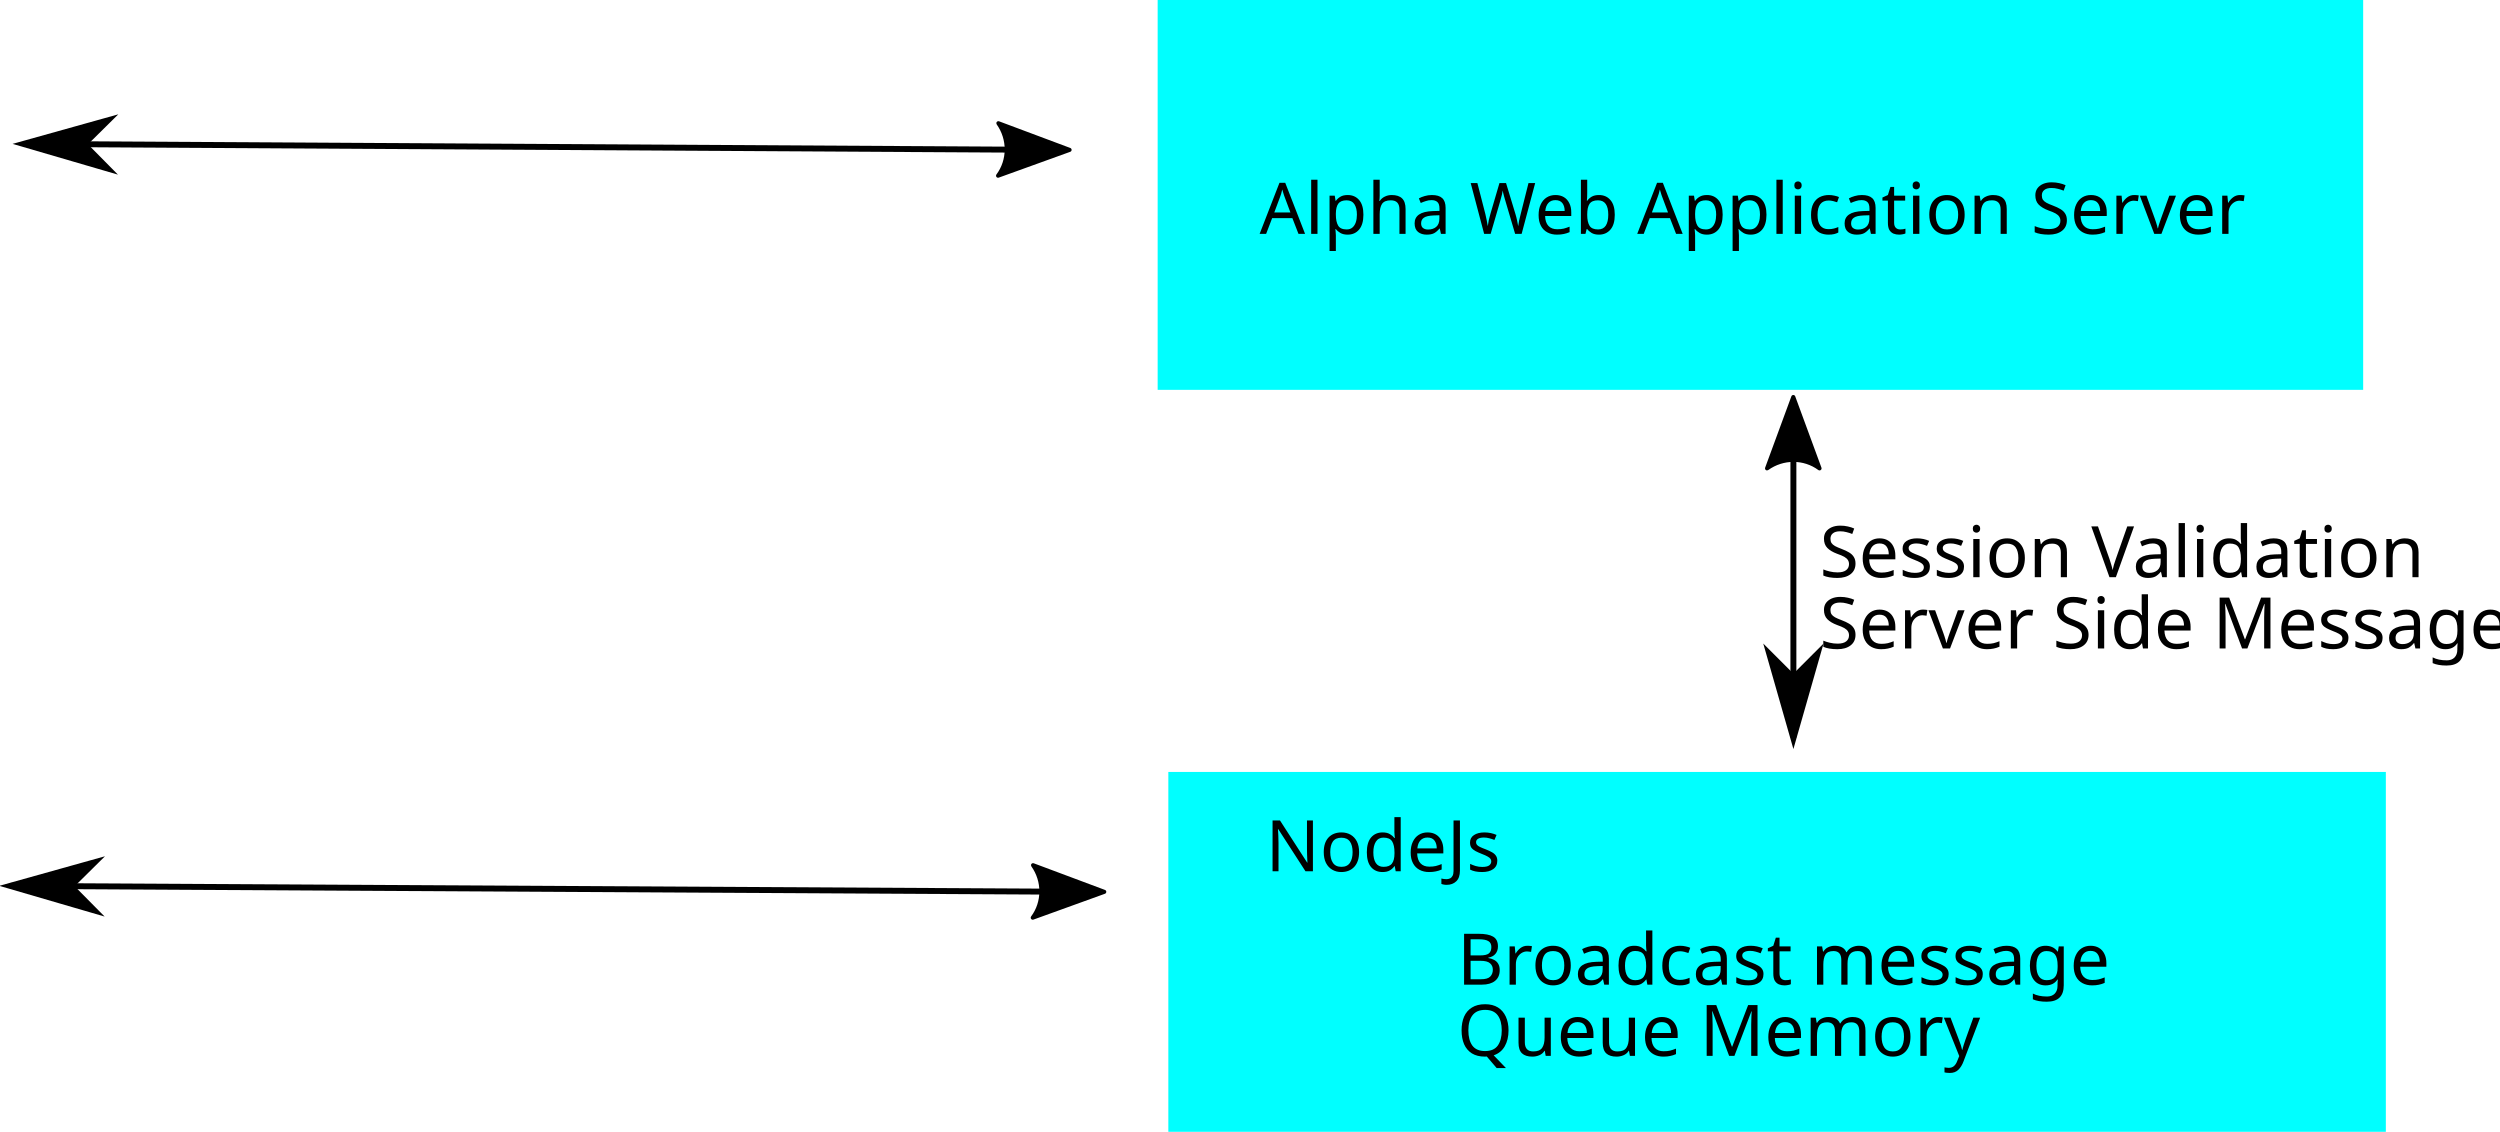
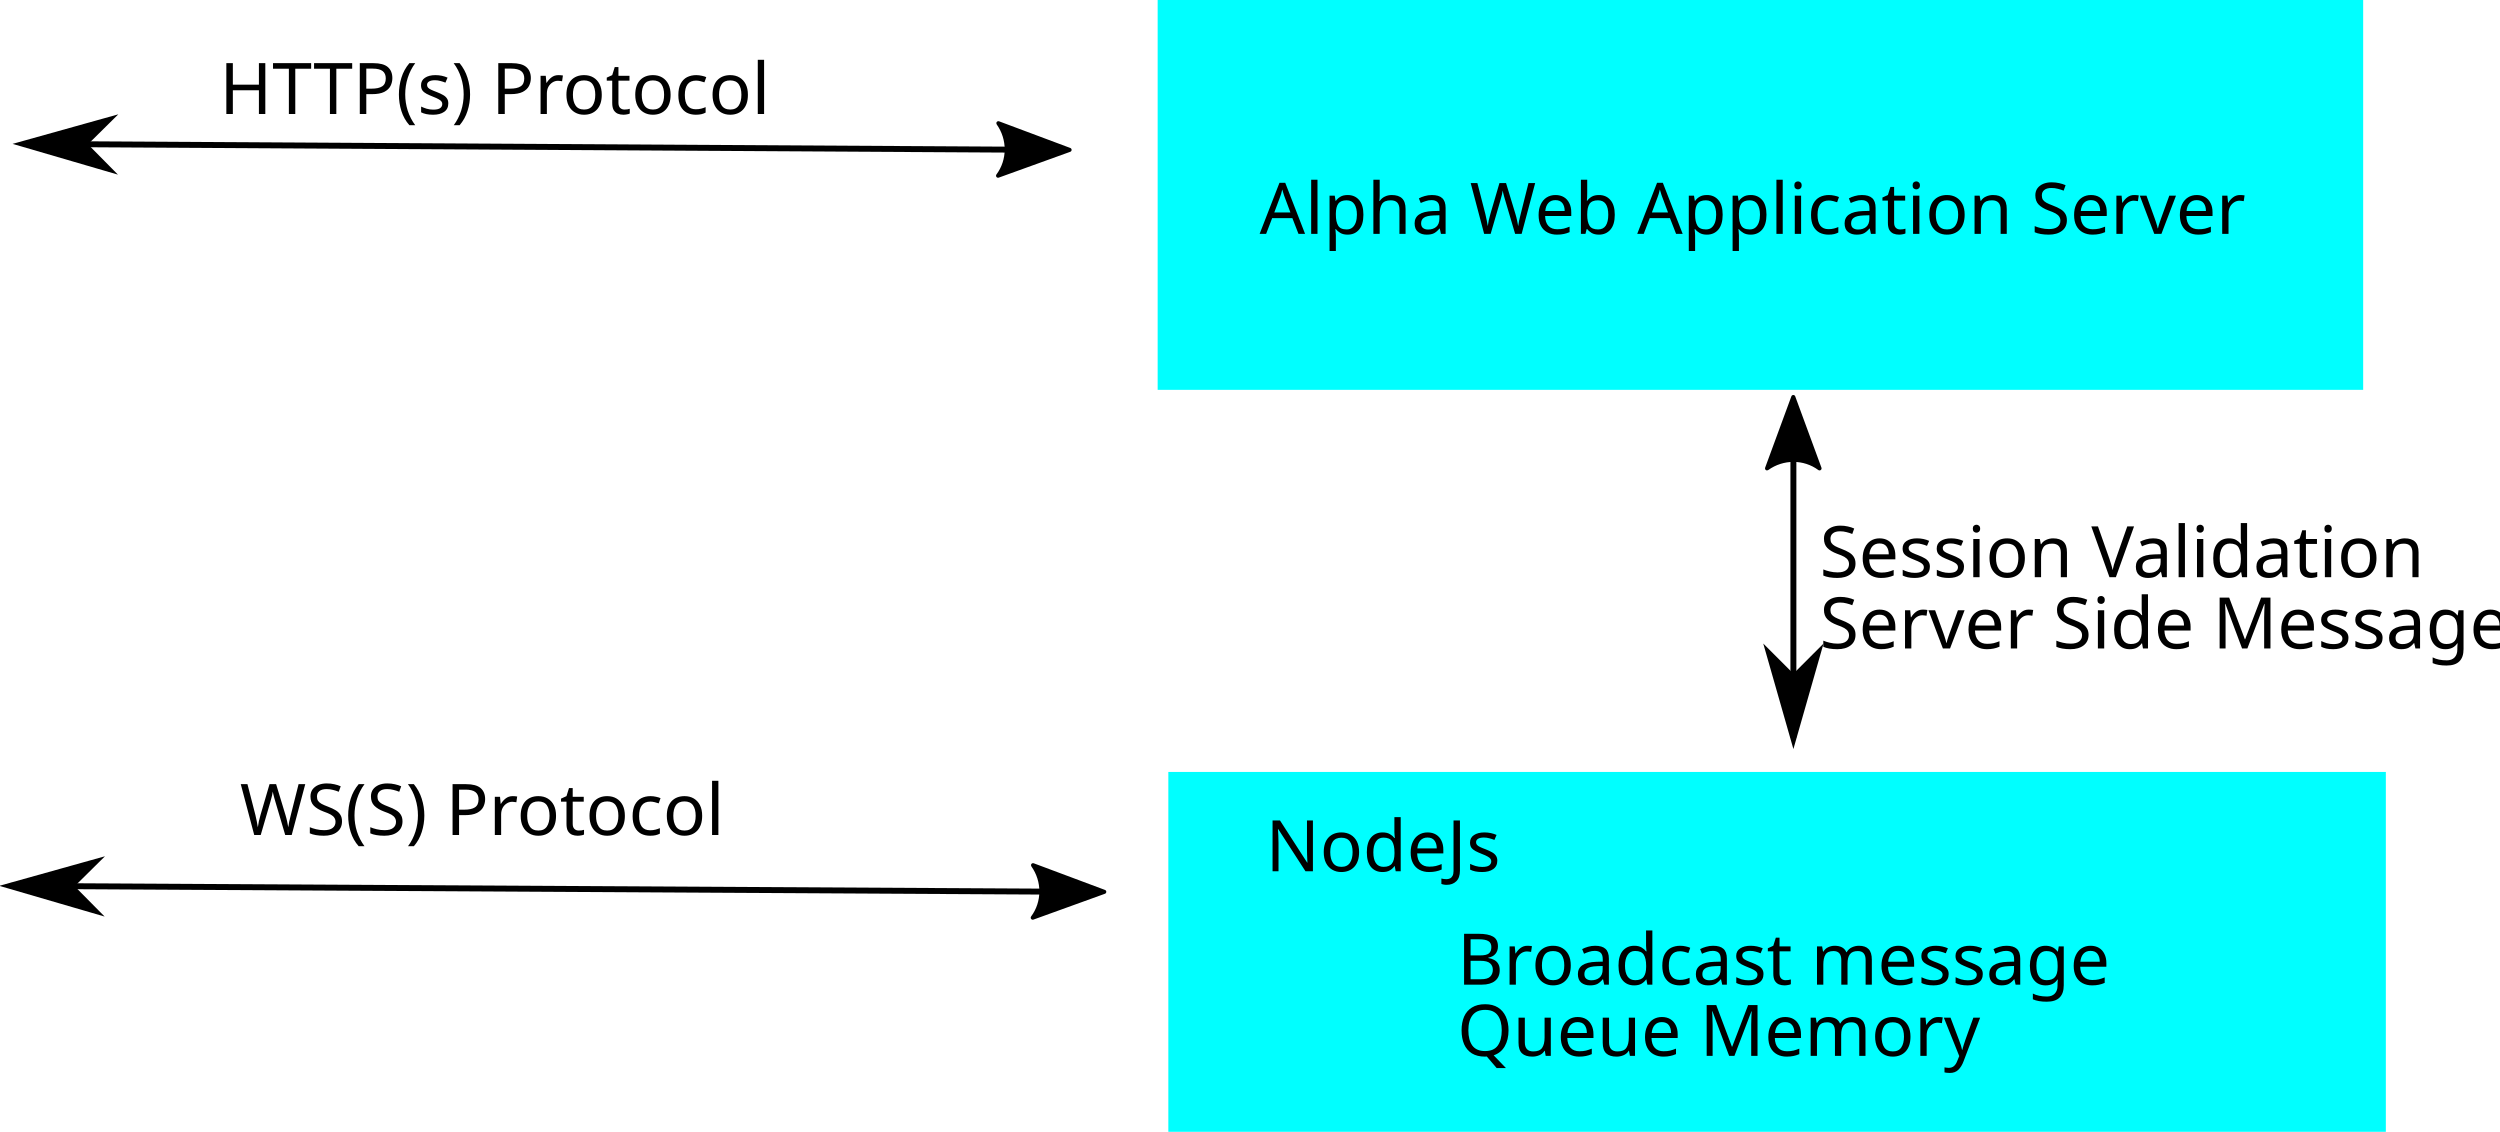
<svg xmlns="http://www.w3.org/2000/svg" width="118.835mm" height="53.799mm" viewBox="0 0 421.068 190.626" id="svg2" version="1.1">
  <defs id="defs4">
    <marker style="overflow:visible" id="marker4801" refX="0" refY="0" orient="auto">
      <path transform="matrix(0.8,0,0,0.8,10,0)" style="fill:#000000;fill-opacity:1;fill-rule:evenodd;stroke:#000000;stroke-width:1pt;stroke-opacity:1" d="M 0,0 5,-5 -12.5,0 5,5 0,0 Z" id="path4803" />
    </marker>
    <marker style="overflow:visible" id="marker4731" refX="0" refY="0" orient="auto">
      <path transform="matrix(0.8,0,0,0.8,10,0)" style="fill:#000000;fill-opacity:1;fill-rule:evenodd;stroke:#000000;stroke-width:1pt;stroke-opacity:1" d="M 0,0 5,-5 -12.5,0 5,5 0,0 Z" id="path4733" />
    </marker>
    <marker style="overflow:visible" id="marker4669" refX="0" refY="0" orient="auto">
      <path transform="matrix(-1.1,0,0,-1.1,-1.1,0)" d="M 8.719,4.034 -2.207,0.016 8.719,-4.002 c -1.745,2.372 -1.735,5.617 -6e-7,8.035 z" style="fill:#000000;fill-opacity:1;fill-rule:evenodd;stroke:#000000;stroke-width:0.625;stroke-linejoin:round;stroke-opacity:1" id="path4671" />
    </marker>
    <marker orient="auto" refY="0" refX="0" id="Arrow1Lstart" style="overflow:visible">
      <path id="path4156" d="M 0,0 5,-5 -12.5,0 5,5 0,0 Z" style="fill:#000000;fill-opacity:1;fill-rule:evenodd;stroke:#000000;stroke-width:1pt;stroke-opacity:1" transform="matrix(0.8,0,0,0.8,10,0)" />
    </marker>
    <marker style="overflow:visible" id="marker4450" refX="0" refY="0" orient="auto">
      <path transform="matrix(-1.1,0,0,-1.1,-1.1,0)" d="M 8.719,4.034 -2.207,0.016 8.719,-4.002 c -1.745,2.372 -1.735,5.617 -6e-7,8.035 z" style="fill:#000000;fill-opacity:1;fill-rule:evenodd;stroke:#000000;stroke-width:0.625;stroke-linejoin:round;stroke-opacity:1" id="path4452" />
    </marker>
    <marker orient="auto" refY="0" refX="0" id="Arrow2Lend" style="overflow:visible">
      <path id="path4177" style="fill:#000000;fill-opacity:1;fill-rule:evenodd;stroke:#000000;stroke-width:0.625;stroke-linejoin:round;stroke-opacity:1" d="M 8.719,4.034 -2.207,0.016 8.719,-4.002 c -1.745,2.372 -1.735,5.617 -6e-7,8.035 z" transform="matrix(-1.1,0,0,-1.1,-1.1,0)" />
    </marker>
  </defs>
  <g id="layer1" transform="translate(-37.27911,-45.26142)">
    <rect style="color:#000000;display:inline;overflow:visible;visibility:visible;opacity:1;fill:#00ffff;fill-opacity:1;fill-rule:nonzero;stroke:none;stroke-width:1;stroke-linecap:round;stroke-linejoin:round;stroke-miterlimit:4;stroke-dasharray:none;stroke-dashoffset:0;stroke-opacity:1;marker:none;enable-background:accumulate" id="rect3336" width="203.041" height="65.66" x="232.26" y="45.261" />
    <text xml:space="preserve" style="font-style:normal;font-variant:normal;font-weight:normal;font-stretch:normal;font-size:12px;line-height:100%;font-family:Tahoma;-inkscape-font-specification:Tahoma;text-align:start;letter-spacing:0px;word-spacing:0px;writing-mode:lr-tb;text-anchor:start;fill:#000000;fill-opacity:1;stroke:none;stroke-width:1px;stroke-linecap:butt;stroke-linejoin:miter;stroke-opacity:1" x="249.433" y="84.657" id="text3338">
      <tspan id="tspan3340" x="249.433" y="84.657">Alpha Web Application Server</tspan>
    </text>
    <rect style="color:#000000;display:inline;overflow:visible;visibility:visible;opacity:1;fill:#00ffff;fill-opacity:1;fill-rule:nonzero;stroke:none;stroke-width:1;stroke-linecap:round;stroke-linejoin:round;stroke-miterlimit:4;stroke-dasharray:none;stroke-dashoffset:0;stroke-opacity:1;marker:none;enable-background:accumulate" id="rect3342" width="205.061" height="60.609" x="234.059" y="175.278" />
    <text xml:space="preserve" style="font-style:normal;font-variant:normal;font-weight:normal;font-stretch:normal;font-size:12px;line-height:100%;font-family:Tahoma;-inkscape-font-specification:Tahoma;text-align:start;letter-spacing:0px;word-spacing:0px;writing-mode:lr-tb;text-anchor:start;fill:#000000;fill-opacity:1;stroke:none;stroke-width:1px;stroke-linecap:butt;stroke-linejoin:miter;stroke-opacity:1" x="250.456" y="192.011" id="text3344">
      <tspan id="tspan3346" x="250.456" y="192.011">NodeJs</tspan>
    </text>
    <path style="fill:none;fill-rule:evenodd;stroke:#000000;stroke-width:1px;stroke-linecap:butt;stroke-linejoin:miter;stroke-opacity:1;marker-start:url(#marker4731);marker-end:url(#Arrow2Lend)" d="M 41.341,69.505 C 216.097,70.515 216.097,70.515 216.097,70.515" id="path3348" />
    <path style="fill:none;fill-rule:evenodd;stroke:#000000;stroke-width:1px;stroke-linecap:butt;stroke-linejoin:miter;stroke-opacity:1;marker-start:url(#marker4801);marker-end:url(#marker4450)" d="m 39.099,194.471 c 182.838,1.01 182.838,1.01 182.838,1.01" id="path3350" />
-     <flowRoot xml:space="preserve" id="flowRoot4484" style="font-style:normal;font-variant:normal;font-weight:normal;font-stretch:normal;font-size:12px;line-height:100%;font-family:Tahoma;-inkscape-font-specification:Tahoma;text-align:start;letter-spacing:0px;word-spacing:0px;writing-mode:lr-tb;text-anchor:start;fill:#000000;fill-opacity:1;stroke:none;stroke-width:1px;stroke-linecap:butt;stroke-linejoin:miter;stroke-opacity:1" transform="translate(-21.28835,-57.55739)">
-       <flowRegion id="flowRegion4486">
-         <rect id="rect4488" width="95.964" height="21.213" x="95.964" y="102.819" />
-       </flowRegion>
-       <flowPara id="flowPara4490">HTTP(s) Protocol</flowPara>
-     </flowRoot>
-     <flowRoot xml:space="preserve" id="flowRoot4492" style="font-style:normal;font-variant:normal;font-weight:normal;font-stretch:normal;font-size:12px;line-height:100%;font-family:Tahoma;-inkscape-font-specification:Tahoma;text-align:start;letter-spacing:0px;word-spacing:0px;writing-mode:lr-tb;text-anchor:start;fill:#000000;fill-opacity:1;stroke:none;stroke-width:1px;stroke-linecap:butt;stroke-linejoin:miter;stroke-opacity:1" transform="translate(-23.65372,-22.07681)">
-       <flowRegion id="flowRegion4494">
-         <rect id="rect4496" width="134.724" height="19.76" x="96.975" y="187.672" />
-       </flowRegion>
-       <flowPara id="flowPara4873">WS(S) Protocol</flowPara>
-     </flowRoot>
    <path style="fill:none;fill-rule:evenodd;stroke:#000000;stroke-width:1px;stroke-linecap:butt;stroke-linejoin:miter;stroke-opacity:1;marker-start:url(#Arrow1Lstart);marker-end:url(#marker4669)" d="m 339.336,169.482 0,-56.024" id="path4502" />
    <text xml:space="preserve" style="font-style:normal;font-variant:normal;font-weight:normal;font-stretch:normal;font-size:12px;line-height:100%;font-family:Tahoma;-inkscape-font-specification:Tahoma;text-align:start;letter-spacing:0px;word-spacing:0px;writing-mode:lr-tb;text-anchor:start;fill:#000000;fill-opacity:1;stroke:none;stroke-width:1px;stroke-linecap:butt;stroke-linejoin:miter;stroke-opacity:1" x="282.714" y="211.101" id="text4529">
      <tspan id="tspan4531" x="282.714" y="211.101">Broadcast message </tspan>
      <tspan x="282.714" y="223.101" id="tspan4533">Queue Memory</tspan>
    </text>
    <text xml:space="preserve" style="font-style:normal;font-variant:normal;font-weight:normal;font-stretch:normal;font-size:12px;line-height:100%;font-family:Tahoma;-inkscape-font-specification:Tahoma;text-align:start;letter-spacing:0px;word-spacing:0px;writing-mode:lr-tb;text-anchor:start;fill:#000000;fill-opacity:1;stroke:none;stroke-width:1px;stroke-linecap:butt;stroke-linejoin:miter;stroke-opacity:1" x="343.767" y="142.482" id="text4715">
      <tspan id="tspan4717" x="343.767" y="142.482">Session Validation</tspan>
      <tspan x="343.767" y="154.482" id="tspan4881">Server Side Messages</tspan>
    </text>
    <text xml:space="preserve" style="font-style:normal;font-variant:normal;font-weight:normal;font-stretch:normal;font-size:12px;line-height:100%;font-family:Tahoma;-inkscape-font-specification:Tahoma;text-align:start;letter-spacing:0px;word-spacing:0px;writing-mode:lr-tb;text-anchor:start;fill:#000000;fill-opacity:1;stroke:none;stroke-width:1px;stroke-linecap:butt;stroke-linejoin:miter;stroke-opacity:1" x="129.307" y="55.752" id="text4865">
      <tspan id="tspan4867" x="129.307" y="55.752" />
    </text>
    <text xml:space="preserve" style="font-style:normal;font-variant:normal;font-weight:normal;font-stretch:normal;font-size:12px;line-height:100%;font-family:Tahoma;-inkscape-font-specification:Tahoma;text-align:start;letter-spacing:0px;word-spacing:0px;writing-mode:lr-tb;text-anchor:start;fill:#000000;fill-opacity:1;stroke:none;stroke-width:1px;stroke-linecap:butt;stroke-linejoin:miter;stroke-opacity:1" x="116.692" y="171.655" id="text4869">
      <tspan id="tspan4871" x="116.692" y="171.655" />
    </text>
    <text xml:space="preserve" style="font-style:normal;font-variant:normal;font-weight:normal;font-stretch:normal;font-size:12px;line-height:100%;font-family:Tahoma;-inkscape-font-specification:Tahoma;text-align:start;letter-spacing:0px;word-spacing:0px;writing-mode:lr-tb;text-anchor:start;fill:#000000;fill-opacity:1;stroke:none;stroke-width:1px;stroke-linecap:butt;stroke-linejoin:miter;stroke-opacity:1" x="118.269" y="54.175" id="text4877">
      <tspan id="tspan4879" x="118.269" y="54.175"> </tspan>
    </text>
+     <text id="text3383" y="185.9" x="77.692" style="font-style:normal;font-variant:normal;font-weight:normal;font-stretch:normal;font-size:12px;line-height:100%;font-family:Tahoma;-inkscape-font-specification:Tahoma;text-align:start;letter-spacing:0px;word-spacing:0px;writing-mode:lr-tb;text-anchor:start;fill:#000000;fill-opacity:1;stroke:none;stroke-width:1px;stroke-linecap:butt;stroke-linejoin:miter;stroke-opacity:1" xml:space="preserve">
+       <tspan y="185.9" x="77.692" id="tspan3385">WS(S) Protocol</tspan>
+     </text>
+     <text id="text3387" y="64.46" x="74.247" style="font-style:normal;font-variant:normal;font-weight:normal;font-stretch:normal;font-size:12px;line-height:100%;font-family:Tahoma;-inkscape-font-specification:Tahoma;text-align:start;letter-spacing:0px;word-spacing:0px;writing-mode:lr-tb;text-anchor:start;fill:#000000;fill-opacity:1;stroke:none;stroke-width:1px;stroke-linecap:butt;stroke-linejoin:miter;stroke-opacity:1" xml:space="preserve">
+       <tspan y="64.46" x="74.247" id="tspan3389">HTTP(s) Protocol</tspan>
+     </text>
  </g>
</svg>
